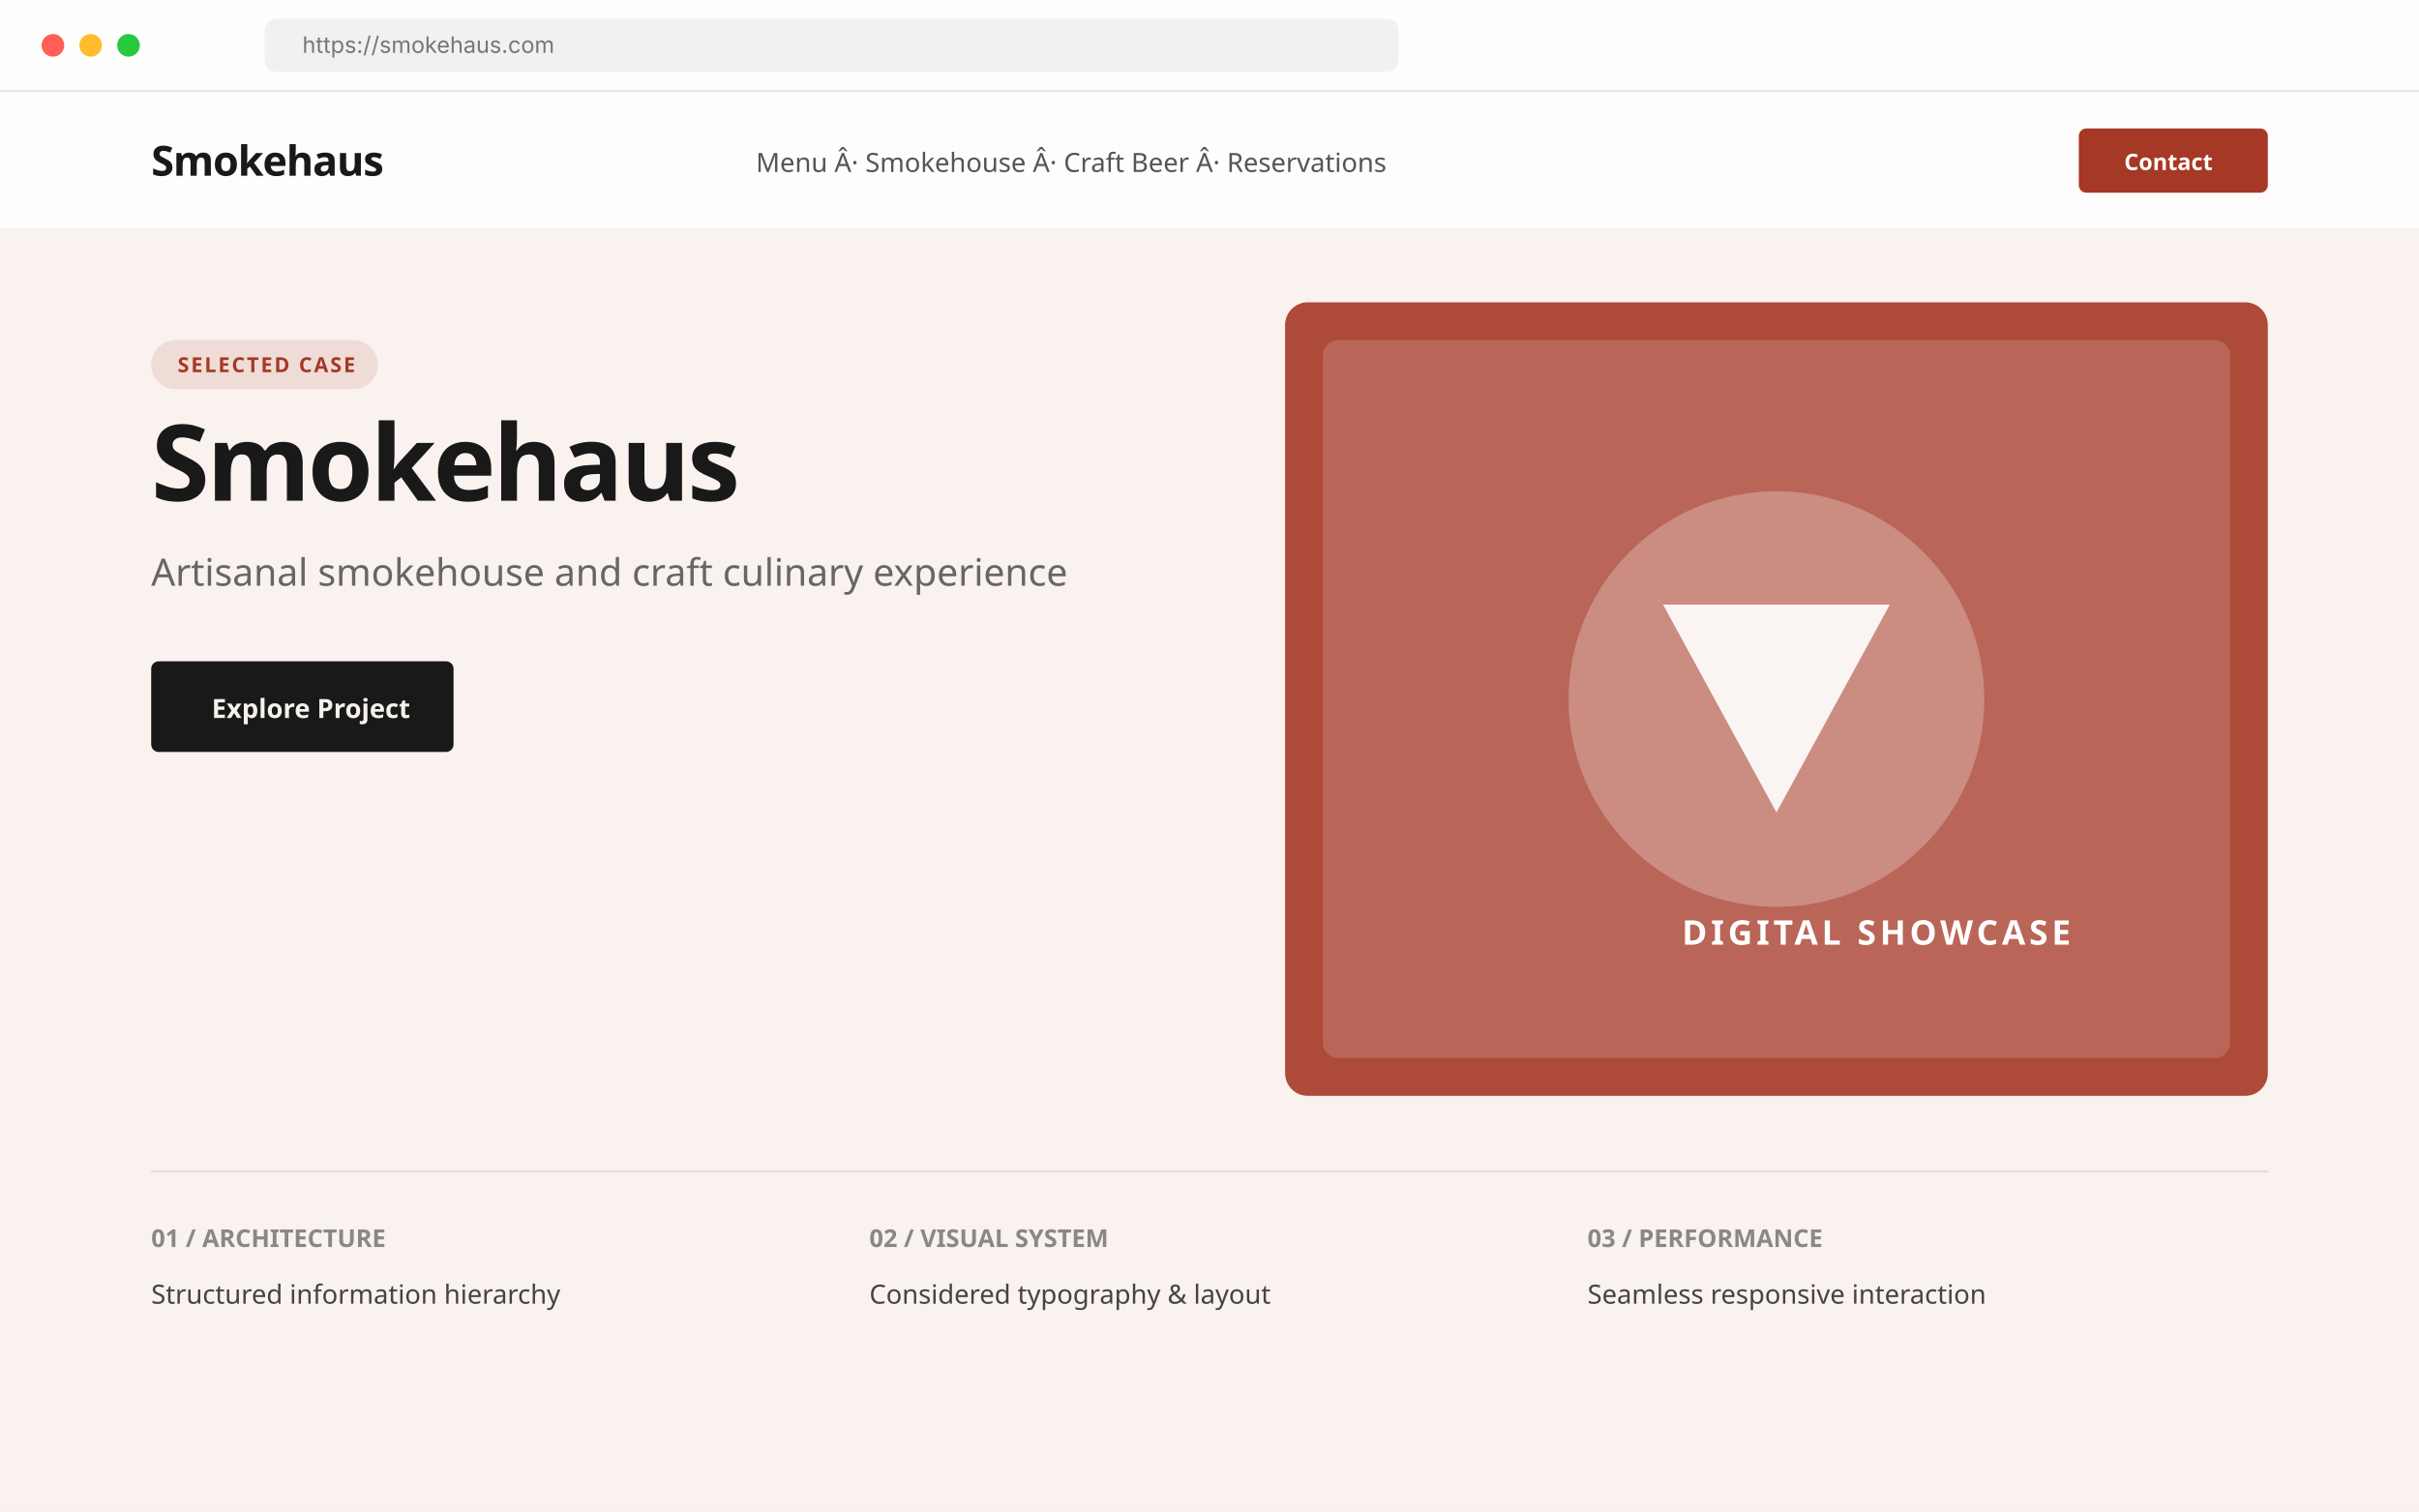
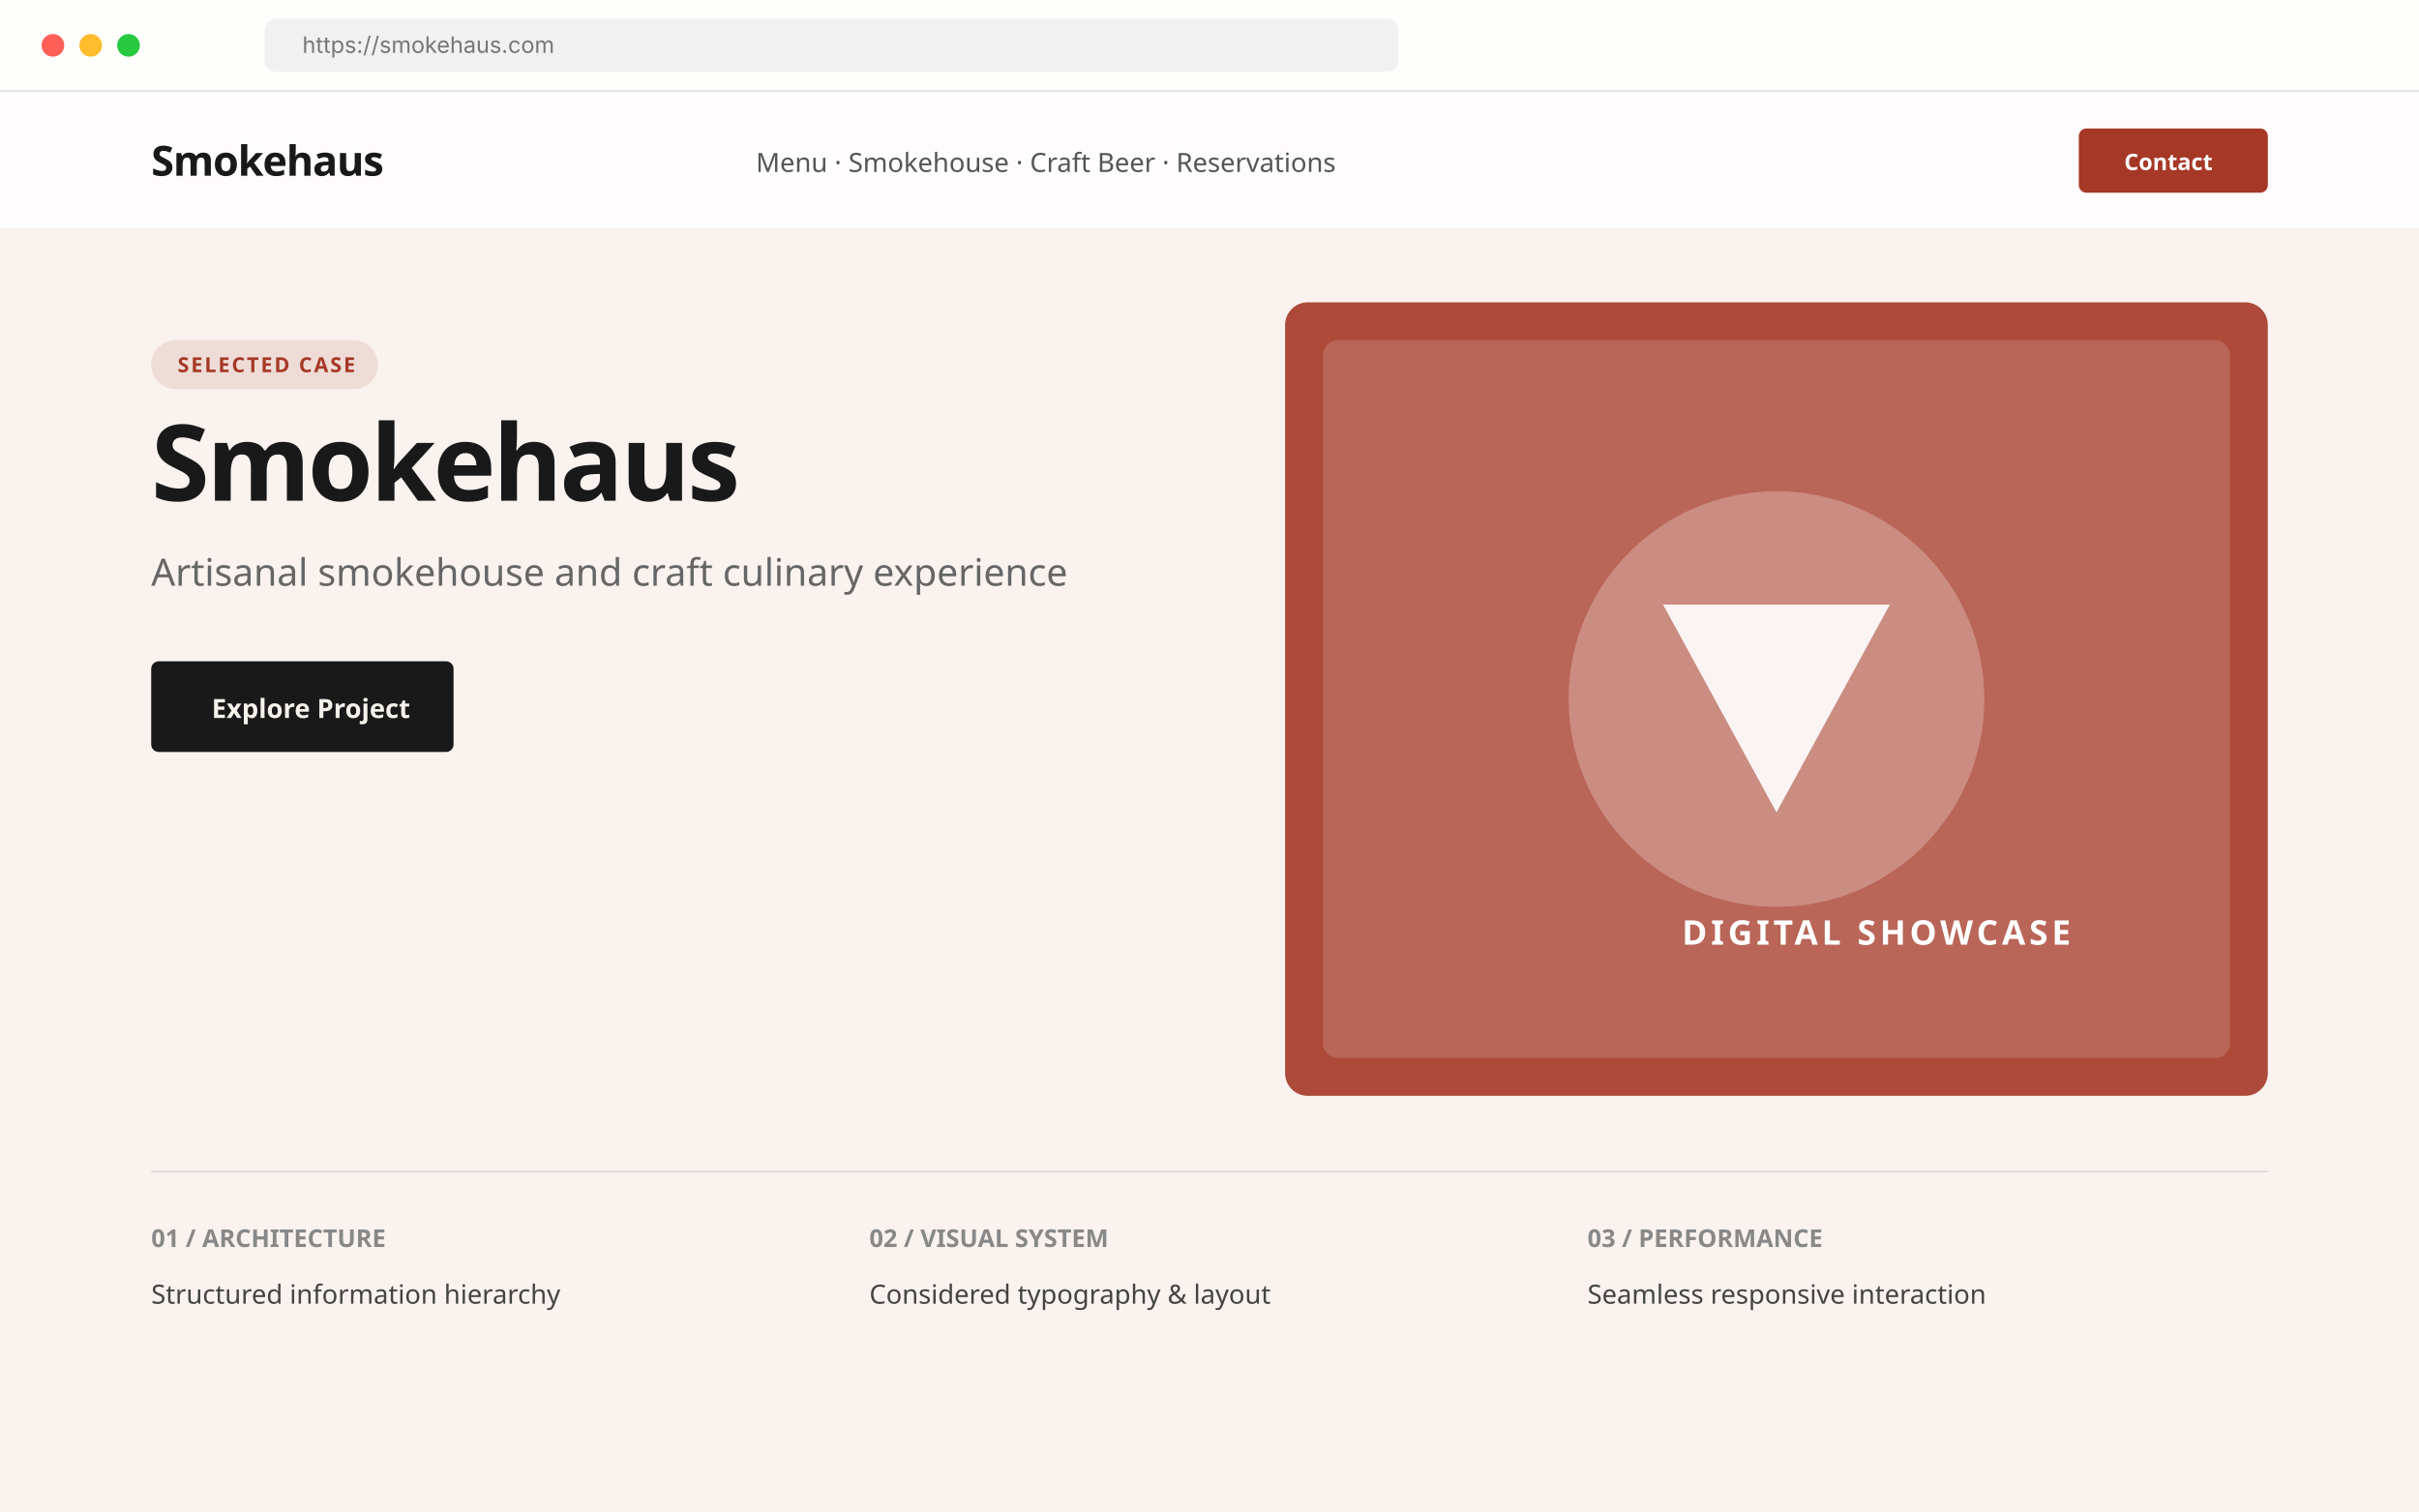
<svg xmlns="http://www.w3.org/2000/svg" viewBox="0 0 1280 800" width="1280" height="800" fill="none">
  <rect width="1280" height="800" fill="#F9F2EE" />
  <rect width="1280" height="48" fill="#FFFFFF" fill-opacity="0.9" />
  <line x1="0" y1="48" x2="1280" y2="48" stroke="#E5E5E5" stroke-width="1" />
  <circle cx="28" cy="24" r="6" fill="#FF5F56" />
  <circle cx="48" cy="24" r="6" fill="#FFBD2E" />
  <circle cx="68" cy="24" r="6" fill="#27C93F" />
  <rect x="140" y="10" width="600" height="28" rx="6" fill="#F1F1F1" />
  <text x="160" y="28" font-family="system-ui, -apple-system, sans-serif" font-size="12" fill="#777777">https://smokehaus.com</text>
  <rect x="0" y="49" width="1280" height="72" fill="#FFFFFF" fill-opacity="0.8" />
  <text x="80" y="93" font-family="'Manrope', sans-serif" font-weight="800" font-size="22" letter-spacing="-0.5" fill="#191919">Smokehaus</text>
-   <text x="400" y="91" font-family="'Manrope', sans-serif" font-weight="500" font-size="14" fill="#555555">Menu Â· Smokehouse Â· Craft Beer Â· Reservations</text>
+   <text x="400" y="91" font-family="'Manrope', sans-serif" font-weight="500" font-size="14" fill="#555555">Menu · Smokehouse · Craft Beer · Reservations</text>
  <rect x="1100" y="68" width="100" height="34" rx="4" fill="#A63826" />
  <text x="1124" y="90" font-family="'Manrope', sans-serif" font-weight="600" font-size="12" fill="#FFFFFF">Contact</text>
  <g transform="translate(80, 180)">
    <rect x="0" y="0" width="120" height="26" rx="13" fill="#A63826" fill-opacity="0.12" />
    <text x="14" y="17" font-family="'Manrope', sans-serif" font-weight="600" font-size="11" letter-spacing="1" fill="#A63826">SELECTED CASE</text>
    <text x="0" y="85" font-family="'Manrope', sans-serif" font-weight="800" font-size="56" letter-spacing="-1.5" fill="#191919">Smokehaus</text>
    <text x="0" y="130" font-family="'Manrope', sans-serif" font-weight="400" font-size="20" fill="#666666">Artisanal smokehouse and craft culinary experience</text>
    <rect x="0" y="170" width="160" height="48" rx="4" fill="#191919" />
    <text x="32" y="200" font-family="'Manrope', sans-serif" font-weight="600" font-size="14" fill="#F5F2EB">Explore Project</text>
  </g>
  <g transform="translate(680, 160)">
    <rect width="520" height="420" rx="12" fill="#A63826" fill-opacity="0.9" />
    <rect x="20" y="20" width="480" height="380" rx="8" fill="#FFFFFF" fill-opacity="0.15" />
    <circle cx="260" cy="210" r="110" fill="#FFFFFF" fill-opacity="0.25" />
    <polygon points="200,160 320,160 260,270" fill="#FFFFFF" fill-opacity="0.9" />
    <text x="210" y="340" font-family="'Manrope', sans-serif" font-weight="700" font-size="18" fill="#FFFFFF" letter-spacing="2">DIGITAL SHOWCASE</text>
  </g>
  <g transform="translate(80, 620)">
    <line x1="0" y1="0" x2="1120" y2="0" stroke="#DDDDDD" stroke-width="1" />
    <text x="0" y="40" font-family="'Manrope', sans-serif" font-weight="600" font-size="13" fill="#888888">01 / ARCHITECTURE</text>
    <text x="380" y="40" font-family="'Manrope', sans-serif" font-weight="600" font-size="13" fill="#888888">02 / VISUAL SYSTEM</text>
    <text x="760" y="40" font-family="'Manrope', sans-serif" font-weight="600" font-size="13" fill="#888888">03 / PERFORMANCE</text>
    <text x="0" y="70" font-family="'Manrope', sans-serif" font-weight="400" font-size="14" fill="#444444">Structured information hierarchy</text>
    <text x="380" y="70" font-family="'Manrope', sans-serif" font-weight="400" font-size="14" fill="#444444">Considered typography &amp; layout</text>
    <text x="760" y="70" font-family="'Manrope', sans-serif" font-weight="400" font-size="14" fill="#444444">Seamless responsive interaction</text>
  </g>
</svg>
